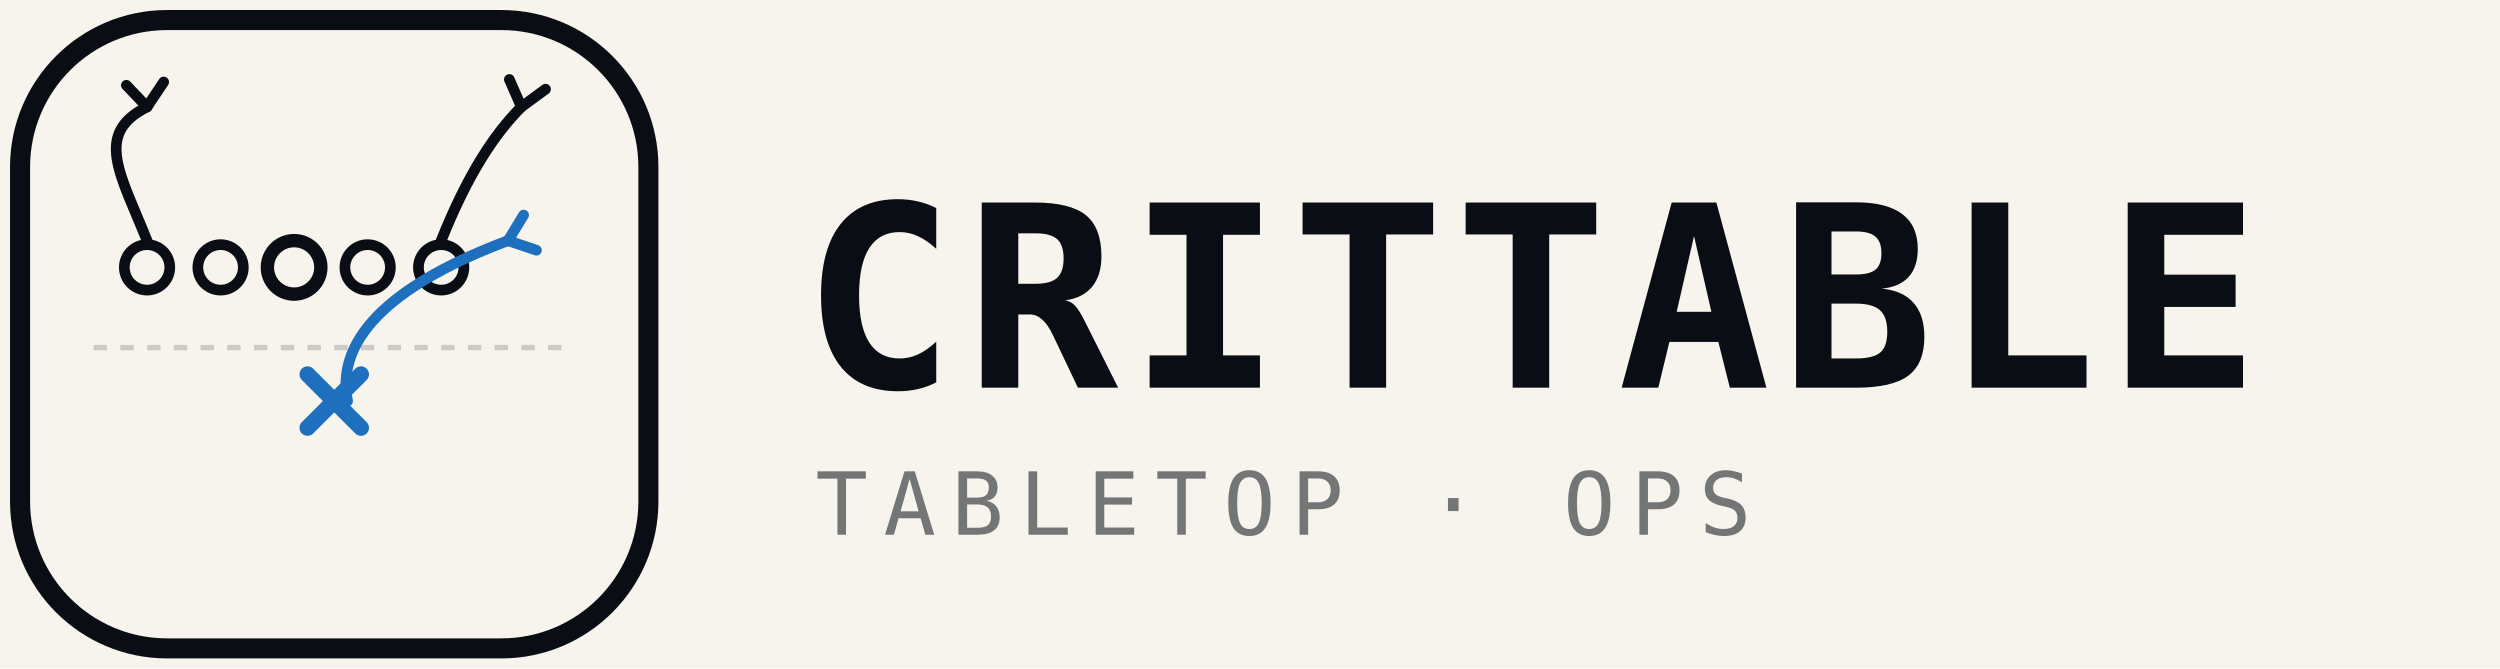
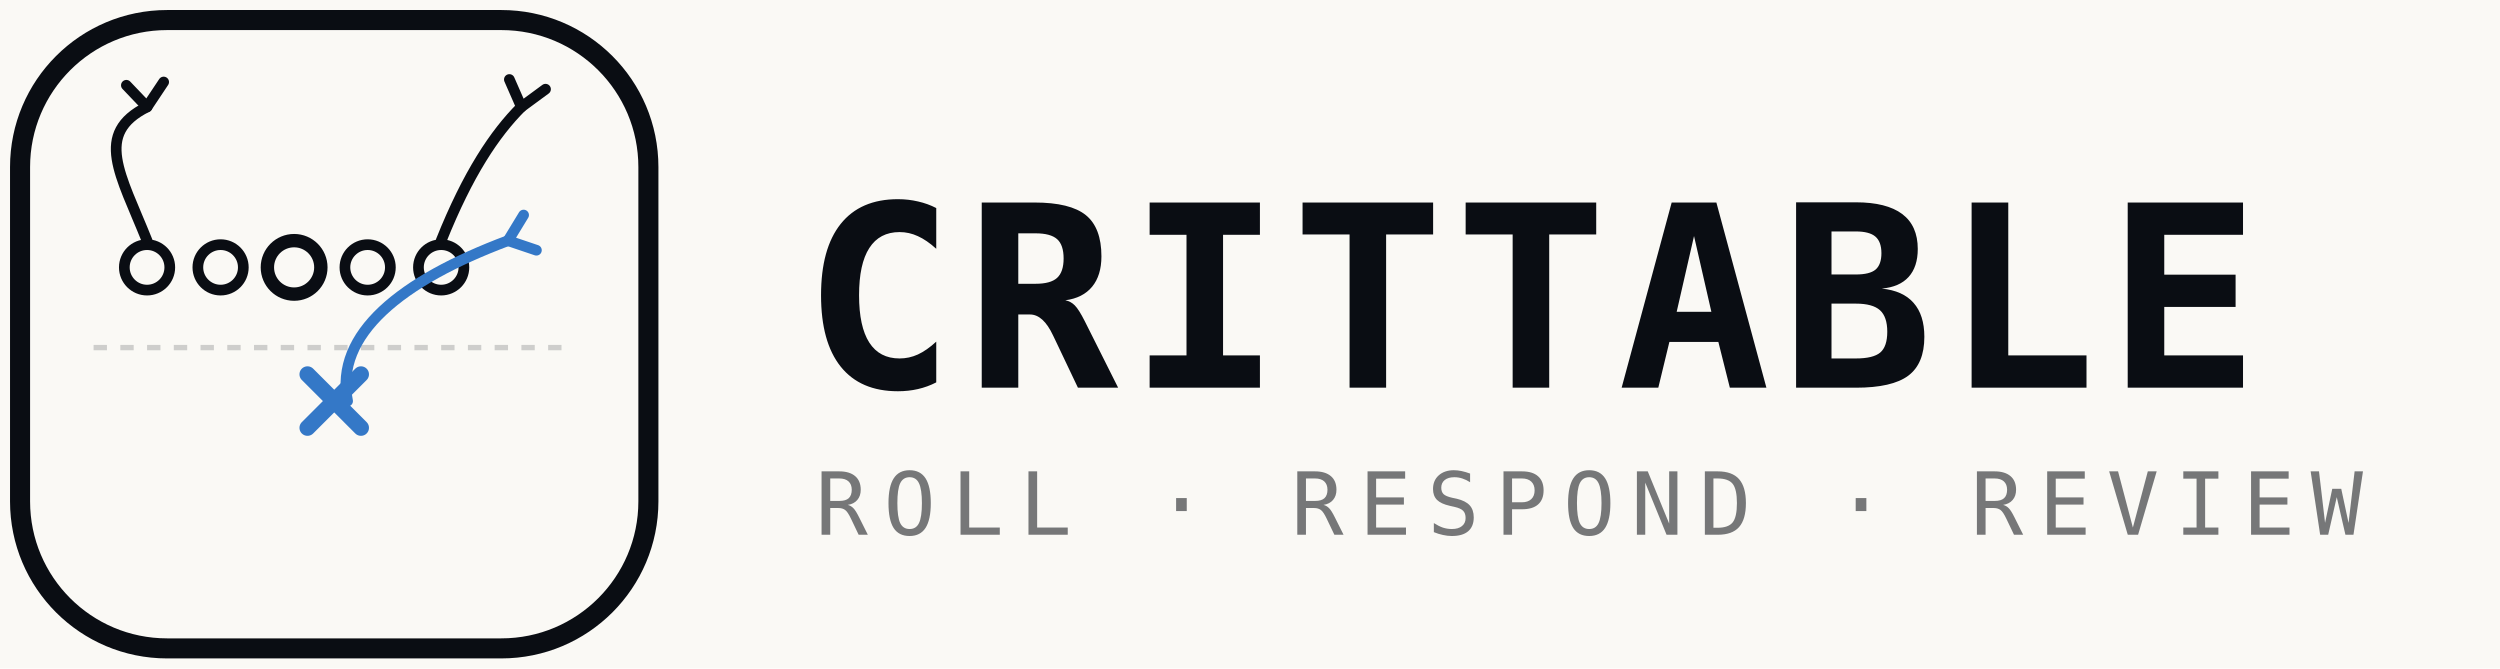
<svg xmlns="http://www.w3.org/2000/svg" viewBox="0 0 374 100" width="374" height="100">
-   <rect width="374" height="100" fill="#F6F4ED" />
+   <rect width="374" height="100" fill="#FAF9F5" />
  <g>
-     <rect x="3" y="3" width="94" height="94" rx="22" ry="22" fill="#F6F4ED" stroke="#0A0D13" stroke-width="3" />
+     <rect x="3" y="3" width="94" height="94" rx="22" ry="22" fill="#FAF9F5" stroke="#0A0D13" stroke-width="3" />
    <line x1="14" y1="52" x2="86" y2="52" stroke="#0A0D13" stroke-opacity="0.18" stroke-width="0.8" stroke-dasharray="2 2" />
    <circle cx="22" cy="40" r="3.4" fill="none" stroke="#0A0D13" stroke-width="1.6" />
    <circle cx="33" cy="40" r="3.4" fill="none" stroke="#0A0D13" stroke-width="1.6" />
    <circle cx="44" cy="40" r="4.0" fill="none" stroke="#0A0D13" stroke-width="2.0" />
    <circle cx="55" cy="40" r="3.4" fill="none" stroke="#0A0D13" stroke-width="1.6" />
    <circle cx="66" cy="40" r="3.4" fill="none" stroke="#0A0D13" stroke-width="1.6" />
-     <g stroke="#1F6FBF" stroke-width="2.4" stroke-linecap="round">
+     <g stroke="#3478C7" stroke-width="2.4" stroke-linecap="round">
      <line x1="46" y1="56" x2="54" y2="64" />
      <line x1="54" y1="56" x2="46" y2="64" />
    </g>
    <path d="M 22 36 C 18 26, 14 20, 22 16" fill="none" stroke="#0A0D13" stroke-width="1.6" stroke-linecap="round" />
    <g transform="translate(22 16) rotate(-95)">
      <path d="M 0 0 L 3.5 2.8 M 0 0 L 3.5 -2.8" stroke="#0A0D13" stroke-width="1.6" stroke-linecap="round" fill="none" />
    </g>
    <path d="M 66 36 C 70 26, 74 20, 78 16" fill="none" stroke="#0A0D13" stroke-width="1.6" stroke-linecap="round" />
    <g transform="translate(78 16) rotate(-75)">
      <path d="M 0 0 L 3.5 2.8 M 0 0 L 3.5 -2.8" stroke="#0A0D13" stroke-width="1.6" stroke-linecap="round" fill="none" />
    </g>
-     <path d="M 52 60 C 50 50, 60 42, 76 36" fill="none" stroke="#1F6FBF" stroke-width="1.6" stroke-linecap="round" />
+     <path d="M 52 60 C 50 50, 60 42, 76 36" fill="none" stroke="#3478C7" stroke-width="1.6" stroke-linecap="round" />
    <g transform="translate(76 36) rotate(-20)">
-       <path d="M 0 0 L 3.5 2.8 M 0 0 L 3.5 -2.8" stroke="#1F6FBF" stroke-width="1.6" stroke-linecap="round" fill="none" />
+       <path d="M 0 0 L 3.5 2.8 M 0 0 L 3.5 -2.8" stroke="#3478C7" stroke-width="1.6" stroke-linecap="round" fill="none" />
    </g>
  </g>
  <g transform="translate(120 0)">
    <text x="0" y="58" style="font-family:'JetBrains Mono','SF Mono',ui-monospace,Menlo,monospace;font-size:38px;font-weight:700;letter-spacing:0.04em" fill="#0A0D13">CRITTABLE</text>
-     <text x="2" y="80" style="font-family:'JetBrains Mono','SF Mono',ui-monospace,Menlo,monospace;font-size:13px;font-weight:500;letter-spacing:0.18em" fill="#0A0D13" fill-opacity="0.55">TABLETOP · OPS</text>
+     <text x="2" y="80" style="font-family:'JetBrains Mono','SF Mono',ui-monospace,Menlo,monospace;font-size:13px;font-weight:500;letter-spacing:0.18em" fill="#0A0D13" fill-opacity="0.55">ROLL · RESPOND · REVIEW</text>
  </g>
</svg>
